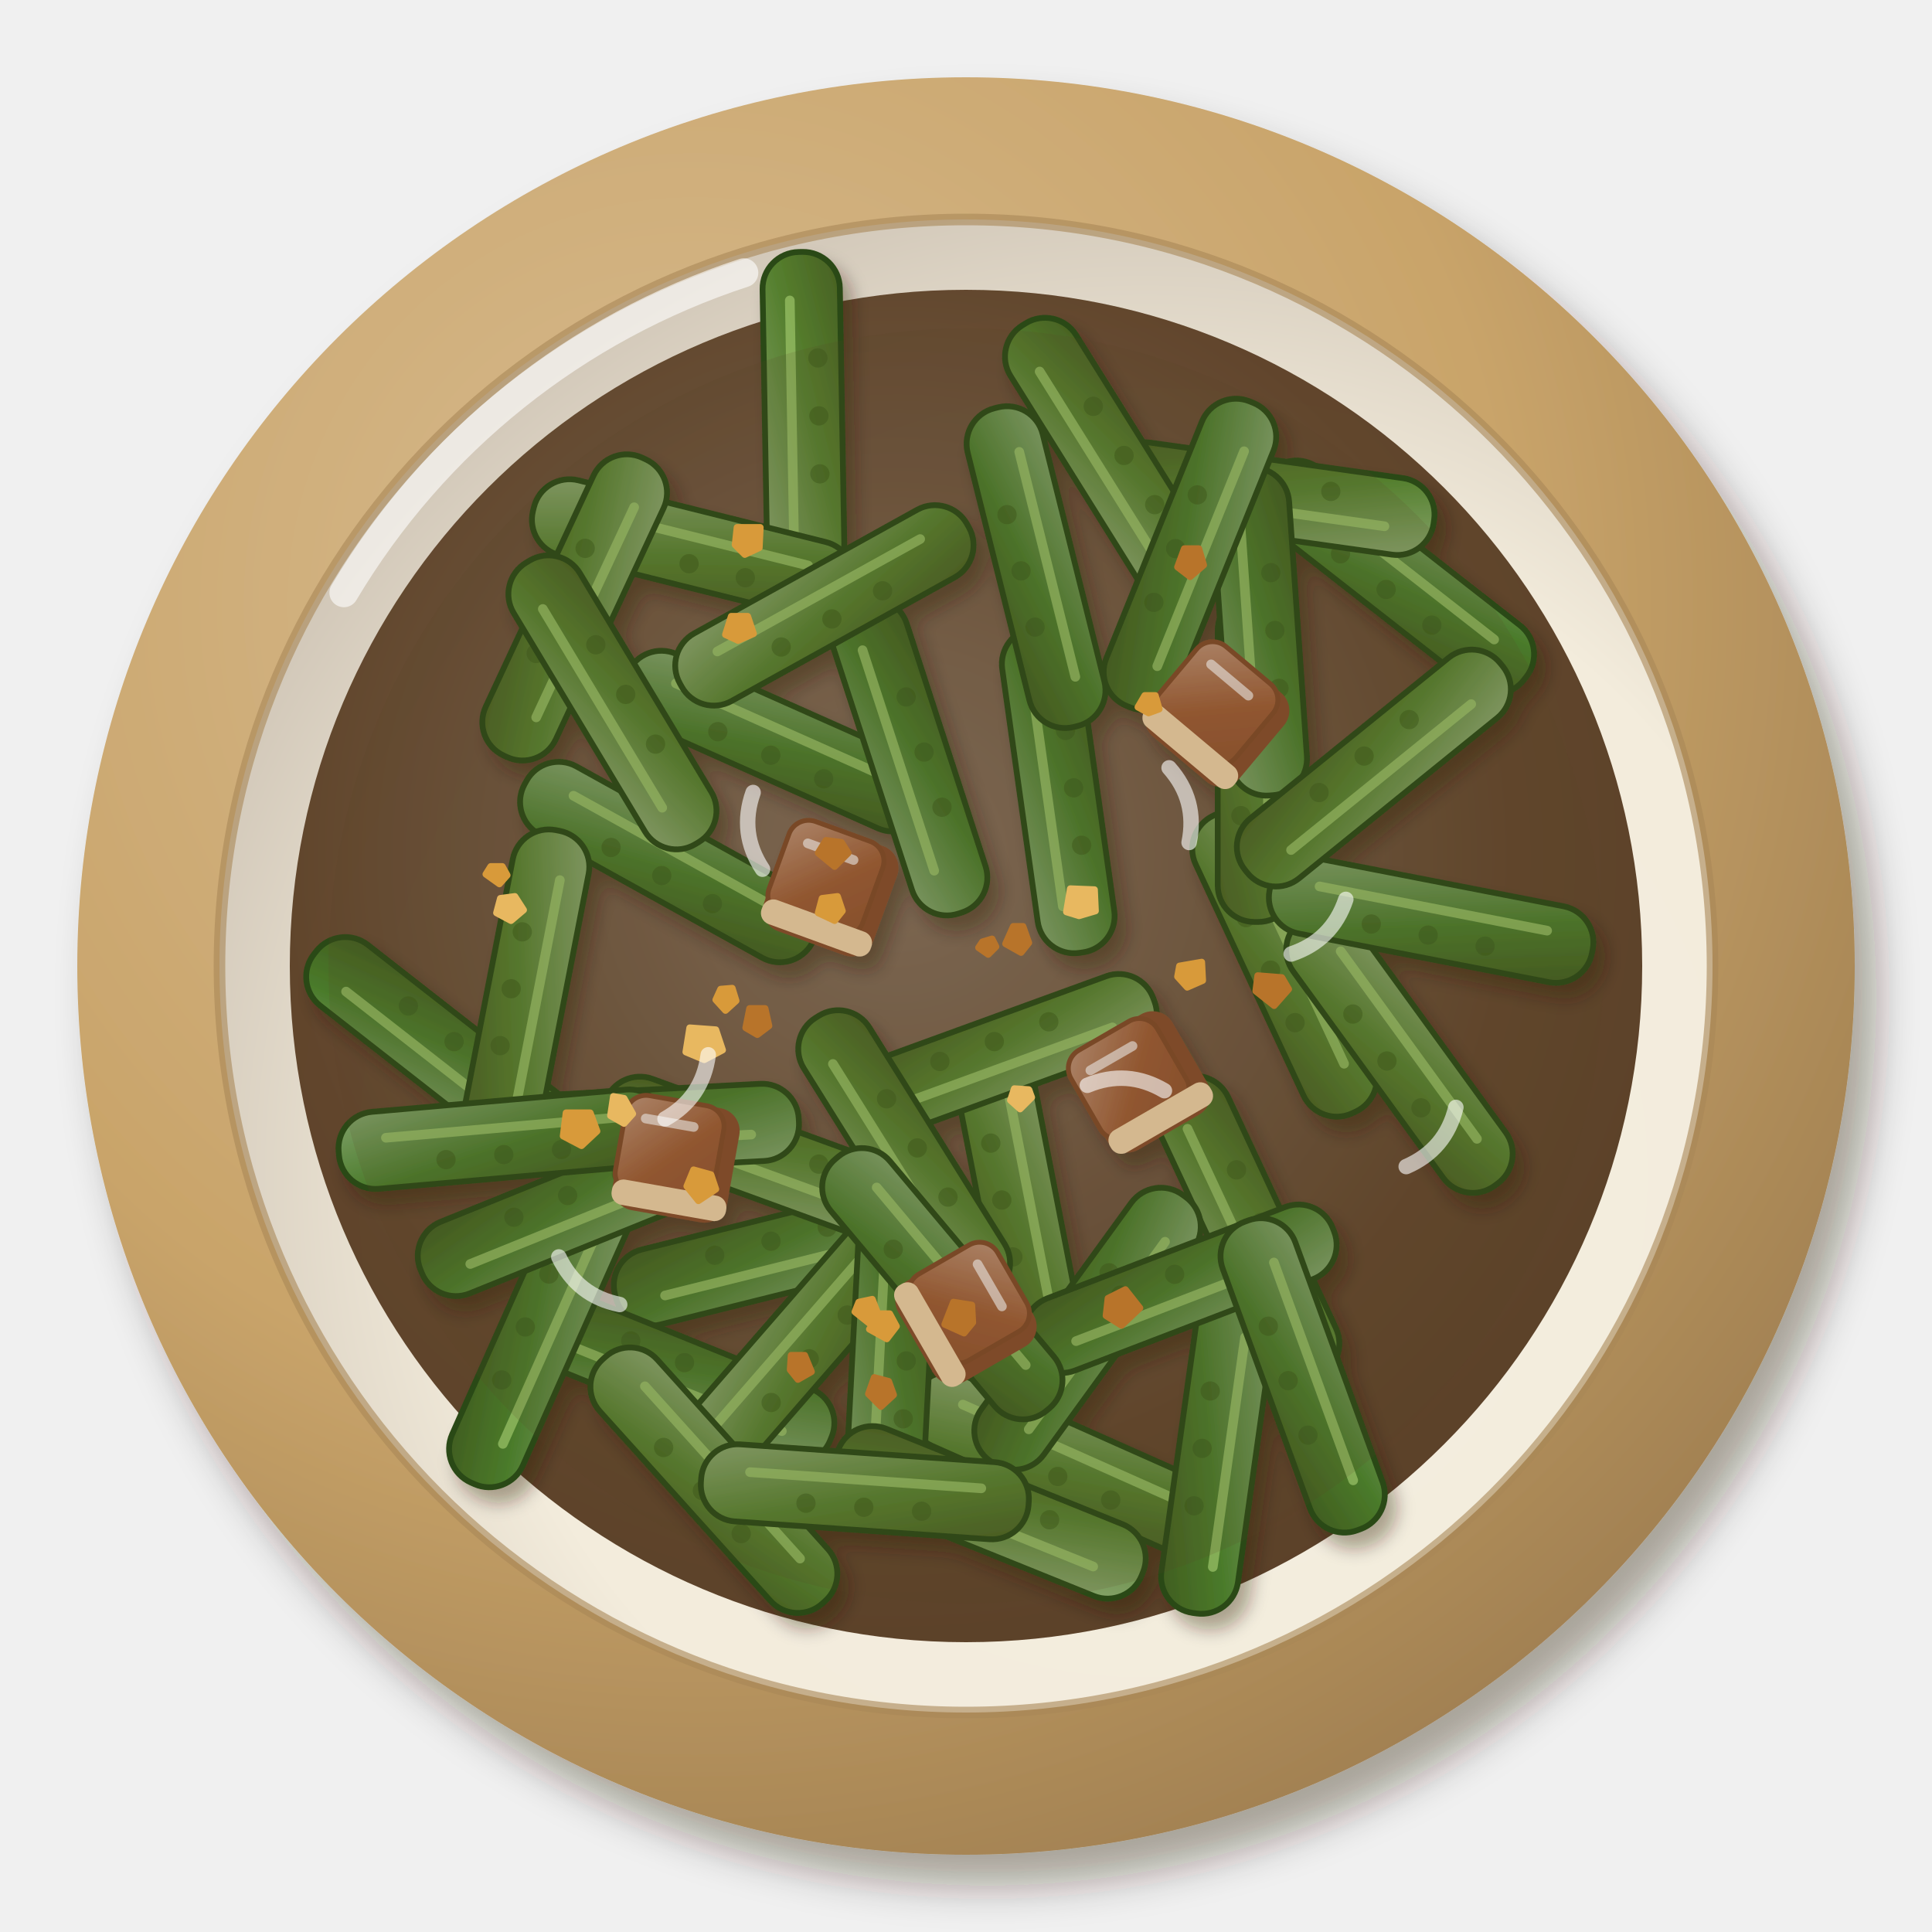
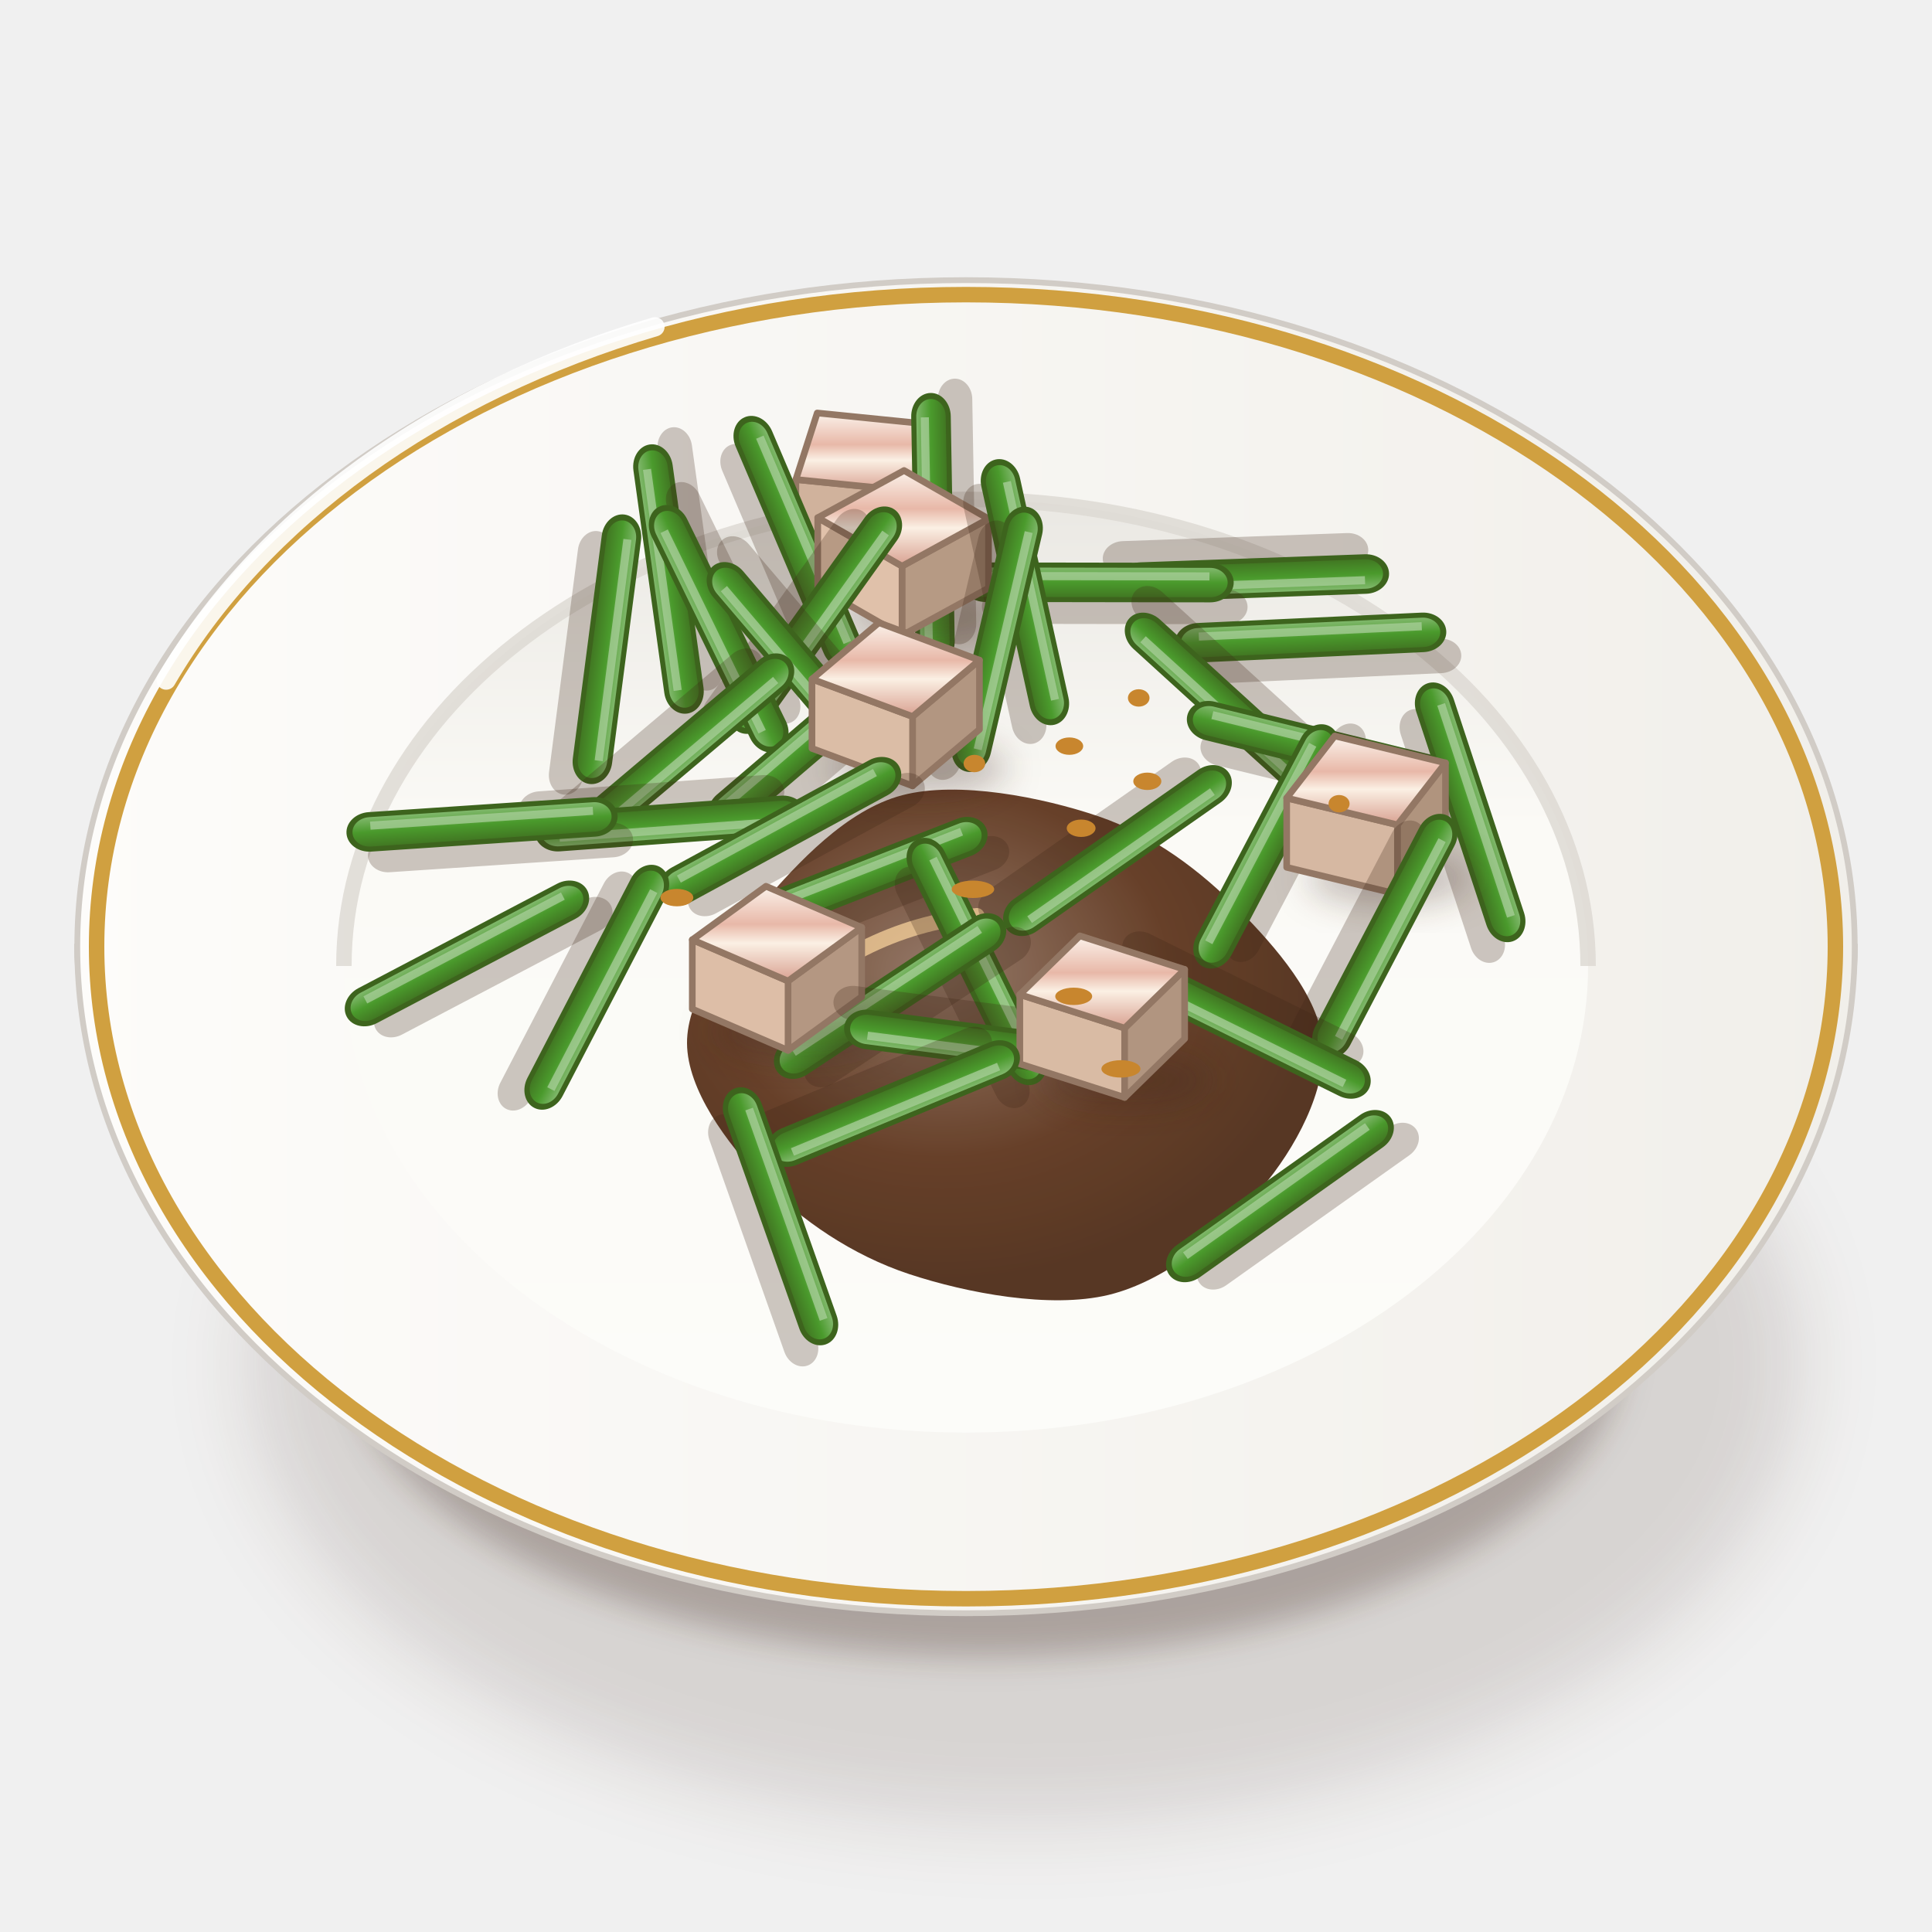
<svg xmlns="http://www.w3.org/2000/svg" viewBox="0 0 200 200" width="400" height="400">
  <defs>
-     <filter id="ph_adobong_sitaw-1" x="-30%" y="-30%" width="160%" height="160%">
-       <feDropShadow dx="2.24" dy="3.2" stdDeviation="2.08" flood-color="#2b1607" flood-opacity=".36" />
+     <filter id="ph_adobong_sitaw-1" x="-50%" y="-50%" width="200%" height="200%">
+       <feGaussianBlur stdDeviation="4" />
    </filter>
-     <radialGradient id="ph_adobong_sitaw-2" cx="0.35" cy="0.3" r=".75">
-       <stop offset="0" stop-color="#d7bb8f" />
-       <stop offset=".6" stop-color="#c9a46a" />
-       <stop offset="1" stop-color="#a18051" />
+     <filter id="ph_adobong_sitaw-2" x="-50%" y="-50%" width="200%" height="200%">
+       <feGaussianBlur stdDeviation="1.6" />
+     </filter>
+     <linearGradient id="ph_adobong_sitaw-3" x1="0" y1="0" x2="1" y2="0">
+       <stop offset="0" stop-color="#fbfbf7" />
+       <stop offset="0.6" stop-color="#eae8e3" />
+       <stop offset="1" stop-color="#cdc7c1" />
+     </linearGradient>
+     <linearGradient id="ph_adobong_sitaw-4" x1="0" y1="0" x2="1" y2="0">
+       <stop offset="0" stop-color="#fdfcfa" />
+       <stop offset="1" stop-color="#f1efea" />
+     </linearGradient>
+     <linearGradient id="ph_adobong_sitaw-5" x1="0" y1="0" x2="0" y2="1">
+       <stop offset="0" stop-color="#eae8e3" />
+       <stop offset="0.35" stop-color="#fbfaf6" />
+       <stop offset="1" stop-color="#fcfcf9" />
+     </linearGradient>
+     <radialGradient id="ph_adobong_sitaw-6" cx="0.4" cy="0.36" r="0.6">
+       <stop offset="0" stop-color="#8c6e5d" />
+       <stop offset="0.6" stop-color="#5a3018" />
+       <stop offset="1" stop-color="#492612" />
    </radialGradient>
-     <radialGradient id="ph_adobong_sitaw-3" cx="0.62" cy="0.64" r=".75">
-       <stop offset="0" stop-color="#f4eee0" />
-       <stop offset=".6" stop-color="#f3ecdc" />
-       <stop offset="1" stop-color="#c7bcad" />
-     </radialGradient>
-     <radialGradient id="ph_adobong_sitaw-4" cx="0.45" cy="0.42" r=".75">
-       <stop offset="0" stop-color="#7e6854" />
-       <stop offset=".6" stop-color="#5a3e24" />
-       <stop offset="1" stop-color="#4e341d" />
-     </radialGradient>
-     <filter id="ph_adobong_sitaw-5" x="-30%" y="-30%" width="160%" height="160%">
-       <feDropShadow dx="0.98" dy="1.4" stdDeviation="0.91" flood-color="#2b1607" flood-opacity=".36" />
+     <linearGradient id="ph_adobong_sitaw-7" x1="0" y1="0" x2="0" y2="1">
+       <stop offset="0" stop-color="#fbf2ea" />
+       <stop offset="0.4" stop-color="#e8b8a8" />
+       <stop offset="0.6" stop-color="#fbf0e4" />
+       <stop offset="1" stop-color="#d8a090" />
+     </linearGradient>
+     <filter id="ph_adobong_sitaw-8" x="-50%" y="-50%" width="200%" height="200%">
+       <feGaussianBlur stdDeviation="1.4" />
    </filter>
-     <linearGradient id="ph_adobong_sitaw-7" x1="0" y1="0" x2="1" y2="1">
-       <stop offset="0" stop-color="#88a56d" />
-       <stop offset=".55" stop-color="#557f2e" />
-       <stop offset="1" stop-color="#485f22" />
-     </linearGradient>
-     <g id="ph_adobong_sitaw-6">
-       <rect x="-17" y="-4" width="34" height="8" rx="3.8" fill="url(#ph_adobong_sitaw-7)" stroke="#2a4a16" stroke-width=".6" />
-       <path d="M-12,-1.2 L12,-1.2" stroke="#9cc46a" stroke-width="1" stroke-linecap="round" opacity=".7" />
-       <path d="M-6,1.6 L-6,1.6 M0,1.6 L0,1.6 M6,1.6 L6,1.6" stroke="#3a5a1a" stroke-width="2" stroke-linecap="round" opacity=".5" />
-     </g>
-     <linearGradient id="ph_adobong_sitaw-9" x1="0" y1="0" x2="1" y2="1">
-       <stop offset="0" stop-color="#80a26a" />
-       <stop offset=".55" stop-color="#4a7a2a" />
-       <stop offset="1" stop-color="#405b1f" />
-     </linearGradient>
-     <g id="ph_adobong_sitaw-8">
-       <rect x="-17" y="-4" width="34" height="8" rx="3.8" fill="url(#ph_adobong_sitaw-9)" stroke="#2a4a16" stroke-width=".6" />
-       <path d="M-12,-1.2 L12,-1.2" stroke="#9cc46a" stroke-width="1" stroke-linecap="round" opacity=".7" />
-       <path d="M-6,1.6 L-6,1.6 M0,1.6 L0,1.6 M6,1.6 L6,1.6" stroke="#3a5a1a" stroke-width="2" stroke-linecap="round" opacity=".5" />
-     </g>
-     <linearGradient id="ph_adobong_sitaw-10" x1="0" y1="0" x2="1" y2="1">
-       <stop offset="0" stop-color="#ba8f74" />
-       <stop offset=".55" stop-color="#9a5a32" />
-       <stop offset="1" stop-color="#8d522d" />
+     <linearGradient id="ph_adobong_sitaw-9" x1="0" y1="0" x2="0" y2="1">
+       <stop offset="0" stop-color="#89bd76" />
+       <stop offset="0.5" stop-color="#4a9a2c" />
+       <stop offset="1" stop-color="#407221" />
    </linearGradient>
  </defs>
-   <g filter="url(#ph_adobong_sitaw-1)">
-     <circle cx="100" cy="100" r="92" fill="url(#ph_adobong_sitaw-2)" />
-   </g>
-   <circle cx="100" cy="100" r="77.28" fill="url(#ph_adobong_sitaw-3)" />
-   <circle cx="100" cy="100" r="77.28" fill="none" stroke="#a98756" stroke-width="1.2" opacity=".6" />
-   <path d="M35.6,61.36 A75.44,75.44 0 0 1 77,28.24" stroke="#fff" stroke-width="3" fill="none" stroke-linecap="round" opacity=".6" />
-   <circle cx="100" cy="100" r="70" fill="url(#ph_adobong_sitaw-4)" opacity="0.95" />
-   <g filter="url(#ph_adobong_sitaw-5)">
-     <use href="#ph_adobong_sitaw-6" transform="translate(110.15 151.38) rotate(24)" />
-     <use href="#ph_adobong_sitaw-8" transform="translate(69.28 89.24) rotate(29)" />
-     <use href="#ph_adobong_sitaw-6" transform="translate(129.09 127.22) rotate(245)" />
-     <use href="#ph_adobong_sitaw-8" transform="translate(126.03 150.16) rotate(98)" />
-     <use href="#ph_adobong_sitaw-6" transform="translate(83.17 43.08) rotate(269)" />
-     <use href="#ph_adobong_sitaw-8" transform="translate(46.02 109.09) rotate(218)" />
-     <use href="#ph_adobong_sitaw-6" transform="translate(105.28 123.92) rotate(79)" />
-     <use href="#ph_adobong_sitaw-8" transform="translate(144.48 59.76) rotate(38)" />
-     <use href="#ph_adobong_sitaw-6" transform="translate(103.48 109.33) rotate(160)" />
-     <use href="#ph_adobong_sitaw-8" transform="translate(80.2 130.04) rotate(166)" />
-     <use href="#ph_adobong_sitaw-6" transform="translate(71.72 56.8) rotate(14)" />
-     <use href="#ph_adobong_sitaw-8" transform="translate(80.44 76.72) rotate(24)" />
-     <use href="#ph_adobong_sitaw-6" transform="translate(132.98 99.75) rotate(65)" />
-     <use href="#ph_adobong_sitaw-8" transform="translate(112.58 137.55) rotate(126)" />
-     <use href="#ph_adobong_sitaw-6" transform="translate(130.06 78.44) rotate(90)" />
-     <use href="#ph_adobong_sitaw-8" transform="translate(70.26 142.54) rotate(202)" />
-     <use href="#ph_adobong_sitaw-6" transform="translate(82.56 139.61) rotate(311)" />
-     <use href="#ph_adobong_sitaw-8" transform="translate(109.55 81.78) rotate(262)" />
-     <use href="#ph_adobong_sitaw-6" transform="translate(144.87 108.89) rotate(54)" />
-     <use href="#ph_adobong_sitaw-8" transform="translate(148.15 95.23) rotate(11)" />
-     <use href="#ph_adobong_sitaw-6" transform="translate(78.58 119.96) rotate(200)" />
-     <use href="#ph_adobong_sitaw-8" transform="translate(92.22 140.8) rotate(273)" />
-     <use href="#ph_adobong_sitaw-6" transform="translate(73.9 153.23) rotate(48)" />
-     <use href="#ph_adobong_sitaw-8" transform="translate(94.14 78.35) rotate(252)" />
-     <use href="#ph_adobong_sitaw-6" transform="translate(131.6 51.62) rotate(188)" />
-     <use href="#ph_adobong_sitaw-8" transform="translate(122.17 133.41) rotate(159)" />
-     <use href="#ph_adobong_sitaw-6" transform="translate(59.49 62.88) rotate(115)" />
-     <use href="#ph_adobong_sitaw-8" transform="translate(134.85 142.38) rotate(70)" />
-     <use href="#ph_adobong_sitaw-6" transform="translate(102.49 156.56) rotate(202)" />
-     <use href="#ph_adobong_sitaw-8" transform="translate(55.84 138.02) rotate(114)" />
-     <use href="#ph_adobong_sitaw-6" transform="translate(89.53 154.43) rotate(4)" />
-     <use href="#ph_adobong_sitaw-8" transform="translate(107.25 58.71) rotate(76)" />
-     <use href="#ph_adobong_sitaw-6" transform="translate(93.6 119.68) rotate(238)" />
-     <use href="#ph_adobong_sitaw-8" transform="translate(65.72 116.88) rotate(177)" />
-     <use href="#ph_adobong_sitaw-6" transform="translate(115 48) rotate(238)" />
-     <use href="#ph_adobong_sitaw-8" transform="translate(59.36 125.24) rotate(158)" />
-     <use href="#ph_adobong_sitaw-6" transform="translate(54.49 102.66) rotate(101)" />
-     <use href="#ph_adobong_sitaw-8" transform="translate(130.38 65.38) rotate(266)" />
-     <use href="#ph_adobong_sitaw-6" transform="translate(142.22 79.51) rotate(141)" />
-     <use href="#ph_adobong_sitaw-8" transform="translate(97.55 132.89) rotate(50)" />
-     <use href="#ph_adobong_sitaw-6" transform="translate(85.34 62.67) rotate(331)" />
-     <use href="#ph_adobong_sitaw-8" transform="translate(123.18 57.39) rotate(112)" />
-     <use href="#ph_adobong_sitaw-6" transform="translate(63.4 72.71) rotate(239)" />
-     <use href="#ph_adobong_sitaw-8" transform="translate(52.01 117.93) rotate(355)" />
-     <g transform="translate(86 92) rotate(20)">
-       <rect x="-6" y="-6" width="12" height="12" rx="2.4" fill="#844c29" />
-       <rect x="-6" y="-6" width="10.32" height="10.32" rx="2.16" fill="url(#ph_adobong_sitaw-10)" stroke="#7e4927" stroke-width=".5" />
-       <rect x="-6" y="3" width="12" height="2.64" rx="1.2" fill="#e8cba0" />
-       <path d="M-3.84,-3.6 L1.2,-3.6" stroke="#fff" stroke-width="1" stroke-linecap="round" opacity=".6" />
-     </g>
-     <g transform="translate(118 112) rotate(-30)">
-       <rect x="-6" y="-6" width="12" height="12" rx="2.4" fill="#844c29" />
-       <rect x="-6" y="-6" width="10.32" height="10.32" rx="2.16" fill="url(#ph_adobong_sitaw-10)" stroke="#7e4927" stroke-width=".5" />
-       <rect x="-6" y="3" width="12" height="2.64" rx="1.2" fill="#e8cba0" />
-       <path d="M-3.84,-3.6 L1.2,-3.6" stroke="#fff" stroke-width="1" stroke-linecap="round" opacity=".6" />
-     </g>
-     <g transform="translate(100 136) rotate(60)">
-       <rect x="-6" y="-6" width="12" height="12" rx="2.4" fill="#844c29" />
-       <rect x="-6" y="-6" width="10.32" height="10.32" rx="2.16" fill="url(#ph_adobong_sitaw-10)" stroke="#7e4927" stroke-width=".5" />
-       <rect x="-6" y="3" width="12" height="2.64" rx="1.2" fill="#e8cba0" />
-       <path d="M-3.84,-3.6 L1.2,-3.6" stroke="#fff" stroke-width="1" stroke-linecap="round" opacity=".6" />
-     </g>
-     <g transform="translate(70 120) rotate(10)">
-       <rect x="-6" y="-6" width="12" height="12" rx="2.4" fill="#844c29" />
-       <rect x="-6" y="-6" width="10.32" height="10.32" rx="2.16" fill="url(#ph_adobong_sitaw-10)" stroke="#7e4927" stroke-width=".5" />
-       <rect x="-6" y="3" width="12" height="2.64" rx="1.2" fill="#e8cba0" />
-       <path d="M-3.84,-3.6 L1.2,-3.6" stroke="#fff" stroke-width="1" stroke-linecap="round" opacity=".6" />
-     </g>
-     <g transform="translate(126 74) rotate(40)">
-       <rect x="-6" y="-6" width="12" height="12" rx="2.4" fill="#844c29" />
-       <rect x="-6" y="-6" width="10.32" height="10.32" rx="2.16" fill="url(#ph_adobong_sitaw-10)" stroke="#7e4927" stroke-width=".5" />
-       <rect x="-6" y="3" width="12" height="2.64" rx="1.2" fill="#e8cba0" />
-       <path d="M-3.84,-3.6 L1.2,-3.6" stroke="#fff" stroke-width="1" stroke-linecap="round" opacity=".6" />
-     </g>
-   </g>
-   <circle cx="100" cy="100" r="66" fill="#5a3e24" opacity="0.14" />
-   <path d="M92.8,137.3L91.8,138.6L90,137.6L91.2,136L92.1,136ZM74.1,123.1L72.3,124.3L71.1,122.8L71.8,121.1L73.6,121.6ZM61.8,117.1L60.2,118.6L58.3,117.6L58.6,115.2L61.1,115.2ZM78,65.6L76.4,66.3L75.1,65.7L75.7,63.8L77.4,63.8ZM52.5,90.6L51.7,91.5L50.3,90.5L50.8,89.7L52,89.7ZM124.5,101.5L122.9,102.2L121.9,101.1L122.1,100L124.4,99.6ZM87.2,94.3L86.4,95.3L84.7,94.5L85.1,93L86.7,92.8ZM120,73.4L118.9,73.8L117.8,73.2L118.5,72L119.6,72ZM76.2,103.6L75.1,104.6L74.1,103.5L74.6,102.4L75.8,102.3ZM90.8,135.8L90,137L88.5,135.8L88.9,134.8L90.3,134.5ZM78.6,56.7L77.1,57.4L76.1,56.4L76.3,54.6L78.7,54.6Z" fill="#d89a3a" stroke="#d89a3a" stroke-width=".7" stroke-linejoin="round" />
-   <path d="M92.5,144.4L91.2,145.6L89.9,144.3L90.5,142.6L92,143ZM100.7,136.9L99.8,138L97.8,137.1L98.7,134.8L100.6,135.1ZM133.4,102.4L131.9,104.1L130,102.6L130.2,101L132.7,101.2ZM87.8,88.3L86.4,89.7L84.7,88.3L85.5,87L87.1,87.2ZM118,135.4L116.1,137.2L114.5,136.2L114.7,134.4L116.5,133.5ZM106.5,97.6L105.7,98.6L104.1,97.7L104.9,95.9L105.9,95.9ZM124.6,58.5L123.2,59.7L121.9,58.7L122.6,56.8L124.1,56.8ZM84,142L82.6,142.8L81.8,141.8L81.9,140.3L83.3,140.3ZM79.6,106.2L78.4,107.1L77.2,106.4L77.6,104.4L79.2,104.4ZM103.1,98L102.3,98.8L101.3,98.1L101.7,97.5L102.7,97.2Z" fill="#b8742a" stroke="#b8742a" stroke-width=".7" stroke-linejoin="round" />
-   <path d="M106.8,113.6L105.6,114.8L104.6,113.9L105,112.7L106.5,112.8ZM65.5,115.3L64.6,116.3L63.2,115.5L63.5,113.5L64.6,113.7ZM74.8,108.7L72.9,109.7L71,108.9L71.4,106.4L74.1,106.6ZM54.2,94.2L52.9,95.3L51.4,94.5L51.8,93L53.3,92.8ZM113.4,94.3L111.7,94.8L110.4,94.4L110.8,92L113.3,92.1Z" fill="#e8b860" stroke="#e8b860" stroke-width=".7" stroke-linejoin="round" />
-   <path transform="translate(136.49 95.93) rotate(135)" d="M-4,0 Q0,-2 4,0" stroke="#fff" stroke-width="1.6" fill="none" stroke-linecap="round" opacity="0.6" />
-   <path transform="translate(122.06 83.35) rotate(75)" d="M-4,0 Q0,-2 4,0" stroke="#fff" stroke-width="1.6" fill="none" stroke-linecap="round" opacity="0.6" />
-   <path transform="translate(61 132.58) rotate(218)" d="M-4,0 Q0,-2 4,0" stroke="#fff" stroke-width="1.6" fill="none" stroke-linecap="round" opacity="0.6" />
-   <path transform="translate(148.14 117.7) rotate(130)" d="M-4,0 Q0,-2 4,0" stroke="#fff" stroke-width="1.6" fill="none" stroke-linecap="round" opacity="0.6" />
-   <path transform="translate(78.45 86.01) rotate(263)" d="M-4,0 Q0,-2 4,0" stroke="#fff" stroke-width="1.6" fill="none" stroke-linecap="round" opacity="0.6" />
-   <path transform="translate(71.08 112.51) rotate(124)" d="M-4,0 Q0,-2 4,0" stroke="#fff" stroke-width="1.6" fill="none" stroke-linecap="round" opacity="0.6" />
-   <path transform="translate(116.55 112.63) rotate(4)" d="M-4,0 Q0,-2 4,0" stroke="#fff" stroke-width="1.6" fill="none" stroke-linecap="round" opacity="0.6" />
+   <ellipse cx="106" cy="141.25" rx="80.37" ry="47.36" fill="#3a2212" opacity="0.14" filter="url(#ph_adobong_sitaw-1)" />
+   <ellipse cx="102" cy="139.25" rx="66.02" ry="32.29" fill="#3a2212" opacity="0.28" filter="url(#ph_adobong_sitaw-2)" />
+   <path d="M8,98 C8,120 30.96,141.39 42.96,143.53 L157.04,143.53 C169.04,141.39 192,120 192,98Z" fill="url(#ph_adobong_sitaw-3)" stroke="#c0bab3" stroke-width=".6" />
+   <path d="M8,98A92,69 0 1 0 192,98A92,69 0 1 0 8,98Z" fill="url(#ph_adobong_sitaw-4)" stroke="#d1ccc6" stroke-width=".6" />
+   <path d="M10,98A90,67.5 0 1 0 190,98A90,67.5 0 1 0 10,98Z" fill="none" stroke="#d0a040" stroke-width="1.6" />
+   <path d="M35.6,100A64.4,48.3 0 1 0 164.4,100A64.4,48.3 0 1 0 35.6,100Z" fill="url(#ph_adobong_sitaw-5)" />
+   <path d="M35.6,100 A64.4,48.3 0 0 1 164.4,100" stroke="#dcd8d2" stroke-width="1.6" fill="none" opacity=".8" />
+   <path d="M17.2,70.4 A92,69 0 0 1 67.8,33.83" stroke="#fff" stroke-width="2" fill="none" stroke-linecap="round" opacity=".9" />
+   <path d="M32.93,0C33.31,4.83 30.18,10.81 26.48,15.15C22.79,19.49 16.8,24.59 10.75,26.05C4.69,27.5 -3.91,25.86 -9.86,23.9C-15.81,21.94 -21.13,18.27 -24.97,14.29C-28.81,10.3 -32.85,4.78 -32.88,0C-32.91,-4.78 -28.85,-10.1 -25.14,-14.38C-21.43,-18.66 -16.4,-24.16 -10.6,-25.68C-4.79,-27.2 3.89,-25.47 9.7,-23.5C15.5,-21.53 20.35,-17.77 24.22,-13.86C28.09,-9.94 32.55,-4.83 32.93,0Z" transform="translate(104 108)" fill="url(#ph_adobong_sitaw-6)" opacity=".92" />
+   <path d="M79.04,106 Q88.64,96 101.12,94.8" stroke="#ffd9a0" stroke-width="1.6" fill="none" stroke-linecap="round" opacity=".7" />
+   <g transform="translate(89.65 53.99) scale(1.25) translate(-89.65 -53.99)">
+     <ellipse cx="91.65" cy="56.39" rx="6.1" ry="1.95" fill="#3a2212" opacity="0.28" filter="url(#ph_adobong_sitaw-8)" />
+     <path d="M95.45,45.99L93.68,51.5L93.68,57.24L95.45,51.73Z" fill="#ae927c" stroke="#937764" stroke-width="0.55" stroke-linejoin="round" />
+     <path d="M93.68,51.5L83.84,50.51L83.84,56.25L93.68,57.24Z" fill="#d0b29c" stroke="#937764" stroke-width="0.55" stroke-linejoin="round" />
+     <path d="M83.84,50.51L85.61,45L95.45,45.99L93.68,51.5Z" fill="url(#ph_adobong_sitaw-7)" stroke="#937764" stroke-width="0.55" stroke-linejoin="round" />
+   </g>
+   <g transform="translate(96.58 54.74) scale(1.25) translate(-96.58 -54.74)">
+     <g transform="translate(96.58 54.74) rotate(268.99)">
+       <g transform="scale(1 0.84)">
+         <rect x="-11" y="-1.7" width="22" height="3.4" rx="1.7" transform="translate(1.4 2.4)" fill="#3a2212" opacity=".25" />
+         <rect x="-11" y="-1.7" width="22" height="3.4" rx="1.7" fill="url(#ph_adobong_sitaw-9)" stroke="#3d641d" stroke-width=".5" />
+         <path d="M-9.24,-0.61 L9.24,-0.61" stroke="#a5cd96" stroke-width=".8" opacity=".8" />
+       </g>
+     </g>
+   </g>
+   <g transform="translate(82.6 56.13) scale(1.25) translate(-82.6 -56.13)">
+     <g transform="translate(82.6 56.13) rotate(66.92)">
+       <g transform="scale(1 0.84)">
+         <rect x="-11" y="-1.7" width="22" height="3.4" rx="1.7" transform="translate(1.4 2.4)" fill="#3a2212" opacity=".25" />
+         <rect x="-11" y="-1.7" width="22" height="3.4" rx="1.7" fill="url(#ph_adobong_sitaw-9)" stroke="#3d641d" stroke-width=".5" />
+         <path d="M-9.24,-0.61 L9.24,-0.61" stroke="#a5cd96" stroke-width=".8" opacity=".8" />
+       </g>
+     </g>
+   </g>
+   <g transform="translate(129.74 59.84) scale(1.25) translate(-129.74 -59.84)">
+     <g transform="translate(129.74 59.84) rotate(177.94)">
+       <g transform="scale(1 0.84)">
+         <rect x="-11" y="-1.7" width="22" height="3.4" rx="1.7" transform="translate(1.4 2.4)" fill="#3a2212" opacity=".25" />
+         <rect x="-11" y="-1.7" width="22" height="3.4" rx="1.7" fill="url(#ph_adobong_sitaw-9)" stroke="#3d641d" stroke-width=".5" />
+         <path d="M-9.24,-0.61 L9.24,-0.61" stroke="#a5cd96" stroke-width=".8" opacity=".8" />
+       </g>
+     </g>
+   </g>
+   <g transform="translate(69.2 59.94) scale(1.25) translate(-69.2 -59.94)">
+     <g transform="translate(69.2 59.94) rotate(262.1)">
+       <g transform="scale(1 0.84)">
+         <rect x="-11" y="-1.7" width="22" height="3.4" rx="1.7" transform="translate(1.4 2.4)" fill="#3a2212" opacity=".25" />
+         <rect x="-11" y="-1.7" width="22" height="3.4" rx="1.7" fill="url(#ph_adobong_sitaw-9)" stroke="#3d641d" stroke-width=".5" />
+         <path d="M-9.24,-0.61 L9.24,-0.61" stroke="#a5cd96" stroke-width=".8" opacity=".8" />
+       </g>
+     </g>
+   </g>
+   <g transform="translate(113.65 60.29) scale(1.25) translate(-113.65 -60.29)">
+     <g transform="translate(113.65 60.29) rotate(0.09)">
+       <g transform="scale(1 0.84)">
+         <rect x="-11" y="-1.7" width="22" height="3.4" rx="1.7" transform="translate(1.4 2.4)" fill="#3a2212" opacity=".25" />
+         <rect x="-11" y="-1.7" width="22" height="3.4" rx="1.7" fill="url(#ph_adobong_sitaw-9)" stroke="#3d641d" stroke-width=".5" />
+         <path d="M-9.24,-0.61 L9.24,-0.61" stroke="#a5cd96" stroke-width=".8" opacity=".8" />
+       </g>
+     </g>
+   </g>
+   <g transform="translate(93.49 60.83) scale(1.25) translate(-93.49 -60.83)">
+     <ellipse cx="95.49" cy="63.23" rx="7.42" ry="2.38" fill="#3a2212" opacity="0.28" filter="url(#ph_adobong_sitaw-8)" />
+     <path d="M100.56,55.13L93.4,59.05L93.4,64.79L100.56,60.87Z" fill="#b69a84" stroke="#937764" stroke-width="0.55" stroke-linejoin="round" />
+     <path d="M93.4,59.05L86.42,55.04L86.42,60.78L93.4,64.79Z" fill="#e0c1aa" stroke="#937764" stroke-width="0.55" stroke-linejoin="round" />
+     <path d="M93.57,51.13L100.56,55.13L93.4,59.05L86.42,55.04Z" fill="url(#ph_adobong_sitaw-7)" stroke="#937764" stroke-width="0.55" stroke-linejoin="round" />
+   </g>
+   <g transform="translate(106.1 61.3) scale(1.25) translate(-106.1 -61.3)">
+     <g transform="translate(106.1 61.3) rotate(77.55)">
+       <g transform="scale(1 0.84)">
+         <rect x="-11" y="-1.7" width="22" height="3.4" rx="1.7" transform="translate(1.4 2.4)" fill="#3a2212" opacity=".25" />
+         <rect x="-11" y="-1.7" width="22" height="3.4" rx="1.7" fill="url(#ph_adobong_sitaw-9)" stroke="#3d641d" stroke-width=".5" />
+         <path d="M-9.24,-0.61 L9.24,-0.61" stroke="#a5cd96" stroke-width=".8" opacity=".8" />
+       </g>
+     </g>
+   </g>
+   <g transform="translate(84.44 64.2) scale(1.25) translate(-84.44 -64.2)">
+     <g transform="translate(84.44 64.2) rotate(125.55)">
+       <g transform="scale(1 0.84)">
+         <rect x="-11" y="-1.7" width="22" height="3.4" rx="1.7" transform="translate(1.4 2.4)" fill="#3a2212" opacity=".25" />
+         <rect x="-11" y="-1.7" width="22" height="3.4" rx="1.7" fill="url(#ph_adobong_sitaw-9)" stroke="#3d641d" stroke-width=".5" />
+         <path d="M-9.24,-0.61 L9.24,-0.61" stroke="#a5cd96" stroke-width=".8" opacity=".8" />
+       </g>
+     </g>
+   </g>
+   <g transform="translate(74.4 65.09) scale(1.25) translate(-74.4 -65.09)">
+     <g transform="translate(74.4 65.09) rotate(243.95)">
+       <g transform="scale(1 0.84)">
+         <rect x="-11" y="-1.7" width="22" height="3.4" rx="1.7" transform="translate(1.4 2.4)" fill="#3a2212" opacity=".25" />
+         <rect x="-11" y="-1.7" width="22" height="3.4" rx="1.7" fill="url(#ph_adobong_sitaw-9)" stroke="#3d641d" stroke-width=".5" />
+         <path d="M-9.24,-0.61 L9.24,-0.61" stroke="#a5cd96" stroke-width=".8" opacity=".8" />
+       </g>
+     </g>
+   </g>
+   <g transform="translate(135.67 66) scale(1.25) translate(-135.67 -66)">
+     <g transform="translate(135.67 66) rotate(357.35)">
+       <g transform="scale(1 0.84)">
+         <rect x="-11" y="-1.7" width="22" height="3.4" rx="1.7" transform="translate(1.4 2.4)" fill="#3a2212" opacity=".25" />
+         <rect x="-11" y="-1.7" width="22" height="3.4" rx="1.7" fill="url(#ph_adobong_sitaw-9)" stroke="#3d641d" stroke-width=".5" />
+         <path d="M-9.24,-0.61 L9.24,-0.61" stroke="#a5cd96" stroke-width=".8" opacity=".8" />
+       </g>
+     </g>
+   </g>
+   <g transform="translate(103.23 66.18) scale(1.25) translate(-103.23 -66.18)">
+     <g transform="translate(103.23 66.18) rotate(103.21)">
+       <g transform="scale(1 0.84)">
+         <rect x="-11" y="-1.7" width="22" height="3.4" rx="1.7" transform="translate(1.4 2.4)" fill="#3a2212" opacity=".25" />
+         <rect x="-11" y="-1.7" width="22" height="3.4" rx="1.7" fill="url(#ph_adobong_sitaw-9)" stroke="#3d641d" stroke-width=".5" />
+         <path d="M-9.24,-0.61 L9.24,-0.61" stroke="#a5cd96" stroke-width=".8" opacity=".8" />
+       </g>
+     </g>
+   </g>
+   <g transform="translate(62.83 67.21) scale(1.25) translate(-62.83 -67.21)">
+     <g transform="translate(62.83 67.21) rotate(97.4)">
+       <g transform="scale(1 0.84)">
+         <rect x="-11" y="-1.7" width="22" height="3.4" rx="1.7" transform="translate(1.4 2.4)" fill="#3a2212" opacity=".25" />
+         <rect x="-11" y="-1.7" width="22" height="3.4" rx="1.7" fill="url(#ph_adobong_sitaw-9)" stroke="#3d641d" stroke-width=".5" />
+         <path d="M-9.24,-0.61 L9.24,-0.61" stroke="#a5cd96" stroke-width=".8" opacity=".8" />
+       </g>
+     </g>
+   </g>
+   <g transform="translate(82.91 69.32) scale(1.25) translate(-82.91 -69.32)">
+     <g transform="translate(82.91 69.32) rotate(229.6)">
+       <g transform="scale(1 0.84)">
+         <rect x="-11" y="-1.7" width="22" height="3.4" rx="1.7" transform="translate(1.4 2.4)" fill="#3a2212" opacity=".25" />
+         <rect x="-11" y="-1.7" width="22" height="3.4" rx="1.7" fill="url(#ph_adobong_sitaw-9)" stroke="#3d641d" stroke-width=".5" />
+         <path d="M-9.24,-0.61 L9.24,-0.61" stroke="#a5cd96" stroke-width=".8" opacity=".8" />
+       </g>
+     </g>
+   </g>
+   <g transform="translate(127.3 73.48) scale(1.25) translate(-127.3 -73.48)">
+     <g transform="translate(127.3 73.48) rotate(222.32)">
+       <g transform="scale(1 0.84)">
+         <rect x="-11" y="-1.7" width="22" height="3.4" rx="1.7" transform="translate(1.4 2.4)" fill="#3a2212" opacity=".25" />
+         <rect x="-11" y="-1.7" width="22" height="3.4" rx="1.7" fill="url(#ph_adobong_sitaw-9)" stroke="#3d641d" stroke-width=".5" />
+         <path d="M-9.24,-0.61 L9.24,-0.61" stroke="#a5cd96" stroke-width=".8" opacity=".8" />
+       </g>
+     </g>
+   </g>
+   <g transform="translate(84.39 76.25) scale(1.25) translate(-84.39 -76.25)">
+     <g transform="translate(84.39 76.25) rotate(319.47)">
+       <g transform="scale(1 0.84)">
+         <rect x="-11" y="-1.7" width="22" height="3.4" rx="1.7" transform="translate(1.4 2.4)" fill="#3a2212" opacity=".25" />
+         <rect x="-11" y="-1.7" width="22" height="3.4" rx="1.7" fill="url(#ph_adobong_sitaw-9)" stroke="#3d641d" stroke-width=".5" />
+         <path d="M-9.24,-0.61 L9.24,-0.61" stroke="#a5cd96" stroke-width=".8" opacity=".8" />
+       </g>
+     </g>
+   </g>
+   <g transform="translate(92.73 76.5) scale(1.25) translate(-92.73 -76.5)">
+     <ellipse cx="94.73" cy="78.9" rx="7.28" ry="2.33" fill="#3a2212" opacity="0.28" filter="url(#ph_adobong_sitaw-8)" />
+     <path d="M99.66,69.97L94.12,74.64L94.12,80.38L99.66,75.71Z" fill="#b29681" stroke="#937764" stroke-width="0.55" stroke-linejoin="round" />
+     <path d="M94.12,74.64L85.79,71.54L85.79,77.28L94.12,80.38Z" fill="#dbbda6" stroke="#937764" stroke-width="0.55" stroke-linejoin="round" />
+     <path d="M99.66,69.97L94.12,74.64L85.79,71.54L91.33,66.87Z" fill="url(#ph_adobong_sitaw-7)" stroke="#937764" stroke-width="0.55" stroke-linejoin="round" />
+   </g>
+   <g transform="translate(71.06 77.36) scale(1.25) translate(-71.06 -77.36)">
+     <g transform="translate(71.06 77.36) rotate(139.8)">
+       <g transform="scale(1 0.84)">
+         <rect x="-11" y="-1.7" width="22" height="3.4" rx="1.7" transform="translate(1.4 2.4)" fill="#3a2212" opacity=".25" />
+         <rect x="-11" y="-1.7" width="22" height="3.4" rx="1.7" fill="url(#ph_adobong_sitaw-9)" stroke="#3d641d" stroke-width=".5" />
+         <path d="M-9.24,-0.61 L9.24,-0.61" stroke="#a5cd96" stroke-width=".8" opacity=".8" />
+       </g>
+     </g>
+   </g>
+   <g transform="translate(136.57 77.4) scale(1.25) translate(-136.57 -77.4)">
+     <g transform="translate(136.57 77.4) rotate(13.77)">
+       <g transform="scale(1 0.84)">
+         <rect x="-11" y="-1.7" width="22" height="3.4" rx="1.7" transform="translate(1.4 2.4)" fill="#3a2212" opacity=".25" />
+         <rect x="-11" y="-1.7" width="22" height="3.4" rx="1.7" fill="url(#ph_adobong_sitaw-9)" stroke="#3d641d" stroke-width=".5" />
+         <path d="M-9.24,-0.61 L9.24,-0.61" stroke="#a5cd96" stroke-width=".8" opacity=".8" />
+       </g>
+     </g>
+   </g>
+   <g transform="translate(152.19 84.09) scale(1.25) translate(-152.19 -84.09)">
+     <g transform="translate(152.19 84.09) rotate(71.78)">
+       <g transform="scale(1 0.84)">
+         <rect x="-11" y="-1.7" width="22" height="3.4" rx="1.7" transform="translate(1.4 2.4)" fill="#3a2212" opacity=".25" />
+         <rect x="-11" y="-1.7" width="22" height="3.4" rx="1.7" fill="url(#ph_adobong_sitaw-9)" stroke="#3d641d" stroke-width=".5" />
+         <path d="M-9.24,-0.61 L9.24,-0.61" stroke="#a5cd96" stroke-width=".8" opacity=".8" />
+       </g>
+     </g>
+   </g>
+   <g transform="translate(69.4 85.25) scale(1.25) translate(-69.4 -85.25)">
+     <g transform="translate(69.4 85.25) rotate(175.85)">
+       <g transform="scale(1 0.84)">
+         <rect x="-11" y="-1.7" width="22" height="3.4" rx="1.7" transform="translate(1.4 2.4)" fill="#3a2212" opacity=".25" />
+         <rect x="-11" y="-1.7" width="22" height="3.4" rx="1.7" fill="url(#ph_adobong_sitaw-9)" stroke="#3d641d" stroke-width=".5" />
+         <path d="M-9.24,-0.61 L9.24,-0.61" stroke="#a5cd96" stroke-width=".8" opacity=".8" />
+       </g>
+     </g>
+   </g>
+   <g transform="translate(49.9 85.34) scale(1.25) translate(-49.9 -85.34)">
+     <g transform="translate(49.9 85.34) rotate(356.18)">
+       <g transform="scale(1 0.84)">
+         <rect x="-11" y="-1.7" width="22" height="3.4" rx="1.7" transform="translate(1.4 2.4)" fill="#3a2212" opacity=".25" />
+         <rect x="-11" y="-1.7" width="22" height="3.4" rx="1.7" fill="url(#ph_adobong_sitaw-9)" stroke="#3d641d" stroke-width=".5" />
+         <path d="M-9.24,-0.61 L9.24,-0.61" stroke="#a5cd96" stroke-width=".8" opacity=".8" />
+       </g>
+     </g>
+   </g>
+   <g transform="translate(80.73 86.05) scale(1.25) translate(-80.73 -86.05)">
+     <g transform="translate(80.73 86.05) rotate(331.48)">
+       <g transform="scale(1 0.84)">
+         <rect x="-11" y="-1.7" width="22" height="3.4" rx="1.7" transform="translate(1.4 2.4)" fill="#3a2212" opacity=".25" />
+         <rect x="-11" y="-1.7" width="22" height="3.4" rx="1.7" fill="url(#ph_adobong_sitaw-9)" stroke="#3d641d" stroke-width=".5" />
+         <path d="M-9.24,-0.61 L9.24,-0.61" stroke="#a5cd96" stroke-width=".8" opacity=".8" />
+       </g>
+     </g>
+   </g>
+   <g transform="translate(131.08 87.62) scale(1.25) translate(-131.08 -87.62)">
+     <g transform="translate(131.08 87.62) rotate(297.75)">
+       <g transform="scale(1 0.84)">
+         <rect x="-11" y="-1.7" width="22" height="3.4" rx="1.7" transform="translate(1.4 2.4)" fill="#3a2212" opacity=".25" />
+         <rect x="-11" y="-1.7" width="22" height="3.4" rx="1.7" fill="url(#ph_adobong_sitaw-9)" stroke="#3d641d" stroke-width=".5" />
+         <path d="M-9.24,-0.61 L9.24,-0.61" stroke="#a5cd96" stroke-width=".8" opacity=".8" />
+       </g>
+     </g>
+   </g>
+   <g transform="translate(141.41 87.96) scale(1.25) translate(-141.41 -87.96)">
+     <ellipse cx="143.41" cy="90.36" rx="6.91" ry="2.21" fill="#3a2212" opacity="0.28" filter="url(#ph_adobong_sitaw-8)" />
+     <path d="M147.99,80.77L144.01,85.9L144.01,91.64L147.99,86.51Z" fill="#b0947e" stroke="#937764" stroke-width="0.55" stroke-linejoin="round" />
+     <path d="M144.01,85.9L134.84,83.68L134.84,89.42L144.01,91.64Z" fill="#d6b8a2" stroke="#937764" stroke-width="0.55" stroke-linejoin="round" />
+     <path d="M147.99,80.77L144.01,85.9L134.84,83.68L138.82,78.54Z" fill="url(#ph_adobong_sitaw-7)" stroke="#937764" stroke-width="0.55" stroke-linejoin="round" />
+   </g>
+   <g transform="translate(115.68 88.05) scale(1.25) translate(-115.68 -88.05)">
+     <g transform="translate(115.68 88.05) rotate(145.01)">
+       <g transform="scale(1 0.84)">
+         <rect x="-11" y="-1.7" width="22" height="3.4" rx="1.7" transform="translate(1.4 2.4)" fill="#3a2212" opacity=".25" />
+         <rect x="-11" y="-1.7" width="22" height="3.4" rx="1.7" fill="url(#ph_adobong_sitaw-9)" stroke="#3d641d" stroke-width=".5" />
+         <path d="M-9.24,-0.61 L9.24,-0.61" stroke="#a5cd96" stroke-width=".8" opacity=".8" />
+       </g>
+     </g>
+   </g>
+   <g transform="translate(89.01 90.89) scale(1.25) translate(-89.01 -90.89)">
+     <g transform="translate(89.01 90.89) rotate(338.7)">
+       <g transform="scale(1 0.84)">
+         <rect x="-11" y="-1.7" width="22" height="3.4" rx="1.7" transform="translate(1.4 2.4)" fill="#3a2212" opacity=".25" />
+         <rect x="-11" y="-1.7" width="22" height="3.4" rx="1.7" fill="url(#ph_adobong_sitaw-9)" stroke="#3d641d" stroke-width=".5" />
+         <path d="M-9.24,-0.61 L9.24,-0.61" stroke="#a5cd96" stroke-width=".8" opacity=".8" />
+       </g>
+     </g>
+   </g>
+   <g transform="translate(143.36 96.91) scale(1.25) translate(-143.36 -96.91)">
+     <g transform="translate(143.36 96.91) rotate(117.62)">
+       <g transform="scale(1 0.84)">
+         <rect x="-11" y="-1.7" width="22" height="3.4" rx="1.7" transform="translate(1.4 2.4)" fill="#3a2212" opacity=".25" />
+         <rect x="-11" y="-1.7" width="22" height="3.4" rx="1.7" fill="url(#ph_adobong_sitaw-9)" stroke="#3d641d" stroke-width=".5" />
+         <path d="M-9.24,-0.61 L9.24,-0.61" stroke="#a5cd96" stroke-width=".8" opacity=".8" />
+       </g>
+     </g>
+   </g>
+   <g transform="translate(48.34 98.7) scale(1.25) translate(-48.34 -98.7)">
+     <g transform="translate(48.34 98.7) rotate(332.28)">
+       <g transform="scale(1 0.84)">
+         <rect x="-11" y="-1.7" width="22" height="3.4" rx="1.7" transform="translate(1.4 2.4)" fill="#3a2212" opacity=".25" />
+         <rect x="-11" y="-1.7" width="22" height="3.4" rx="1.7" fill="url(#ph_adobong_sitaw-9)" stroke="#3d641d" stroke-width=".5" />
+         <path d="M-9.24,-0.61 L9.24,-0.61" stroke="#a5cd96" stroke-width=".8" opacity=".8" />
+       </g>
+     </g>
+   </g>
+   <g transform="translate(101.1 99.53) scale(1.25) translate(-101.1 -99.53)">
+     <g transform="translate(101.1 99.53) rotate(63.84)">
+       <g transform="scale(1 0.84)">
+         <rect x="-11" y="-1.7" width="22" height="3.4" rx="1.7" transform="translate(1.4 2.4)" fill="#3a2212" opacity=".25" />
+         <rect x="-11" y="-1.7" width="22" height="3.4" rx="1.7" fill="url(#ph_adobong_sitaw-9)" stroke="#3d641d" stroke-width=".5" />
+         <path d="M-9.24,-0.61 L9.24,-0.61" stroke="#a5cd96" stroke-width=".8" opacity=".8" />
+       </g>
+     </g>
+   </g>
+   <g transform="translate(61.78 102.2) scale(1.25) translate(-61.78 -102.2)">
+     <g transform="translate(61.78 102.2) rotate(117.45)">
+       <g transform="scale(1 0.84)">
+         <rect x="-11" y="-1.7" width="22" height="3.4" rx="1.7" transform="translate(1.4 2.4)" fill="#3a2212" opacity=".25" />
+         <rect x="-11" y="-1.7" width="22" height="3.4" rx="1.7" fill="url(#ph_adobong_sitaw-9)" stroke="#3d641d" stroke-width=".5" />
+         <path d="M-9.24,-0.61 L9.24,-0.61" stroke="#a5cd96" stroke-width=".8" opacity=".8" />
+       </g>
+     </g>
+   </g>
+   <g transform="translate(92.14 103.11) scale(1.25) translate(-92.14 -103.11)">
+     <g transform="translate(92.14 103.11) rotate(326.56)">
+       <g transform="scale(1 0.84)">
+         <rect x="-11" y="-1.7" width="22" height="3.4" rx="1.7" transform="translate(1.4 2.4)" fill="#3a2212" opacity=".25" />
+         <rect x="-11" y="-1.7" width="22" height="3.4" rx="1.7" fill="url(#ph_adobong_sitaw-9)" stroke="#3d641d" stroke-width=".5" />
+         <path d="M-9.24,-0.61 L9.24,-0.61" stroke="#a5cd96" stroke-width=".8" opacity=".8" />
+       </g>
+     </g>
+   </g>
+   <g transform="translate(80.44 103.82) scale(1.25) translate(-80.44 -103.82)">
+     <ellipse cx="82.44" cy="106.22" rx="7.36" ry="2.36" fill="#3a2212" opacity="0.28" filter="url(#ph_adobong_sitaw-8)" />
+     <path d="M87.45,97.57L81.35,102.01L81.35,107.75L87.45,103.31Z" fill="#b49782" stroke="#937764" stroke-width="0.55" stroke-linejoin="round" />
+     <path d="M81.35,102.01L73.42,98.59L73.42,104.33L81.35,107.75Z" fill="#ddbea7" stroke="#937764" stroke-width="0.55" stroke-linejoin="round" />
+     <path d="M79.52,94.16L87.45,97.57L81.35,102.01L73.42,98.59Z" fill="url(#ph_adobong_sitaw-7)" stroke="#937764" stroke-width="0.55" stroke-linejoin="round" />
+   </g>
+   <g transform="translate(129.11 106.46) scale(1.25) translate(-129.11 -106.46)">
+     <g transform="translate(129.11 106.46) rotate(206.3)">
+       <g transform="scale(1 0.84)">
+         <rect x="-11" y="-1.7" width="22" height="3.4" rx="1.7" transform="translate(1.4 2.4)" fill="#3a2212" opacity=".25" />
+         <rect x="-11" y="-1.7" width="22" height="3.4" rx="1.7" fill="url(#ph_adobong_sitaw-9)" stroke="#3d641d" stroke-width=".5" />
+         <path d="M-9.24,-0.61 L9.24,-0.61" stroke="#a5cd96" stroke-width=".8" opacity=".8" />
+       </g>
+     </g>
+   </g>
+   <g transform="translate(101.34 108.06) scale(1.25) translate(-101.34 -108.06)">
+     <g transform="translate(101.34 108.06) rotate(187.36)">
+       <g transform="scale(1 0.84)">
+         <rect x="-11" y="-1.7" width="22" height="3.4" rx="1.7" transform="translate(1.4 2.4)" fill="#3a2212" opacity=".25" />
+         <rect x="-11" y="-1.7" width="22" height="3.4" rx="1.7" fill="url(#ph_adobong_sitaw-9)" stroke="#3d641d" stroke-width=".5" />
+         <path d="M-9.24,-0.61 L9.24,-0.61" stroke="#a5cd96" stroke-width=".8" opacity=".8" />
+       </g>
+     </g>
+   </g>
+   <g transform="translate(114.11 108.83) scale(1.25) translate(-114.11 -108.83)">
+     <ellipse cx="116.11" cy="111.23" rx="7.16" ry="2.29" fill="#3a2212" opacity="0.28" filter="url(#ph_adobong_sitaw-8)" />
+     <path d="M115.96,106.91L107.28,104.13L107.28,109.87L115.96,112.65Z" fill="#d9bba4" stroke="#937764" stroke-width="0.55" stroke-linejoin="round" />
+     <path d="M120.93,102.05L115.96,106.91L115.96,112.65L120.93,107.79Z" fill="#b19580" stroke="#937764" stroke-width="0.55" stroke-linejoin="round" />
+     <path d="M115.96,106.91L107.28,104.13L112.25,99.27L120.93,102.05Z" fill="url(#ph_adobong_sitaw-7)" stroke="#937764" stroke-width="0.55" stroke-linejoin="round" />
+   </g>
+   <g transform="translate(92.46 114.24) scale(1.25) translate(-92.46 -114.24)">
+     <g transform="translate(92.46 114.24) rotate(157.5)">
+       <g transform="scale(1 0.84)">
+         <rect x="-11" y="-1.7" width="22" height="3.4" rx="1.7" transform="translate(1.4 2.4)" fill="#3a2212" opacity=".25" />
+         <rect x="-11" y="-1.7" width="22" height="3.4" rx="1.7" fill="url(#ph_adobong_sitaw-9)" stroke="#3d641d" stroke-width=".5" />
+         <path d="M-9.24,-0.61 L9.24,-0.61" stroke="#a5cd96" stroke-width=".8" opacity=".8" />
+       </g>
+     </g>
+   </g>
+   <g transform="translate(132.5 123.82) scale(1.25) translate(-132.5 -123.82)">
+     <g transform="translate(132.5 123.82) rotate(324.63)">
+       <g transform="scale(1 0.84)">
+         <rect x="-11" y="-1.7" width="22" height="3.4" rx="1.7" transform="translate(1.4 2.4)" fill="#3a2212" opacity=".25" />
+         <rect x="-11" y="-1.7" width="22" height="3.4" rx="1.7" fill="url(#ph_adobong_sitaw-9)" stroke="#3d641d" stroke-width=".5" />
+         <path d="M-9.24,-0.61 L9.24,-0.61" stroke="#a5cd96" stroke-width=".8" opacity=".8" />
+       </g>
+     </g>
+   </g>
+   <g transform="translate(80.8 125.91) scale(1.25) translate(-80.8 -125.91)">
+     <g transform="translate(80.8 125.91) rotate(70.51)">
+       <g transform="scale(1 0.84)">
+         <rect x="-11" y="-1.7" width="22" height="3.4" rx="1.7" transform="translate(1.4 2.4)" fill="#3a2212" opacity=".25" />
+         <rect x="-11" y="-1.7" width="22" height="3.4" rx="1.7" fill="url(#ph_adobong_sitaw-9)" stroke="#3d641d" stroke-width=".5" />
+         <path d="M-9.24,-0.61 L9.24,-0.61" stroke="#a5cd96" stroke-width=".8" opacity=".8" />
+       </g>
+     </g>
+   </g>
+   <ellipse cx="138.62" cy="83.2" rx="1.09" ry="0.9" fill="#c8862e" />
+   <ellipse cx="100.87" cy="79.04" rx="1.12" ry="0.9" fill="#c8862e" />
+   <ellipse cx="116.04" cy="110.65" rx="2.02" ry="0.9" fill="#c8862e" />
+   <ellipse cx="110.7" cy="77.24" rx="1.43" ry="0.9" fill="#c8862e" />
+   <ellipse cx="118.77" cy="80.88" rx="1.45" ry="0.9" fill="#c8862e" />
+   <ellipse cx="111.15" cy="103.14" rx="1.91" ry="0.9" fill="#c8862e" />
+   <ellipse cx="111.92" cy="85.74" rx="1.49" ry="0.9" fill="#c8862e" />
+   <ellipse cx="70.07" cy="92.92" rx="1.7" ry="0.9" fill="#c8862e" />
+   <ellipse cx="117.88" cy="72.25" rx="1.12" ry="0.9" fill="#c8862e" />
+   <ellipse cx="100.72" cy="92.06" rx="2.2" ry="0.9" fill="#c8862e" />
</svg>
